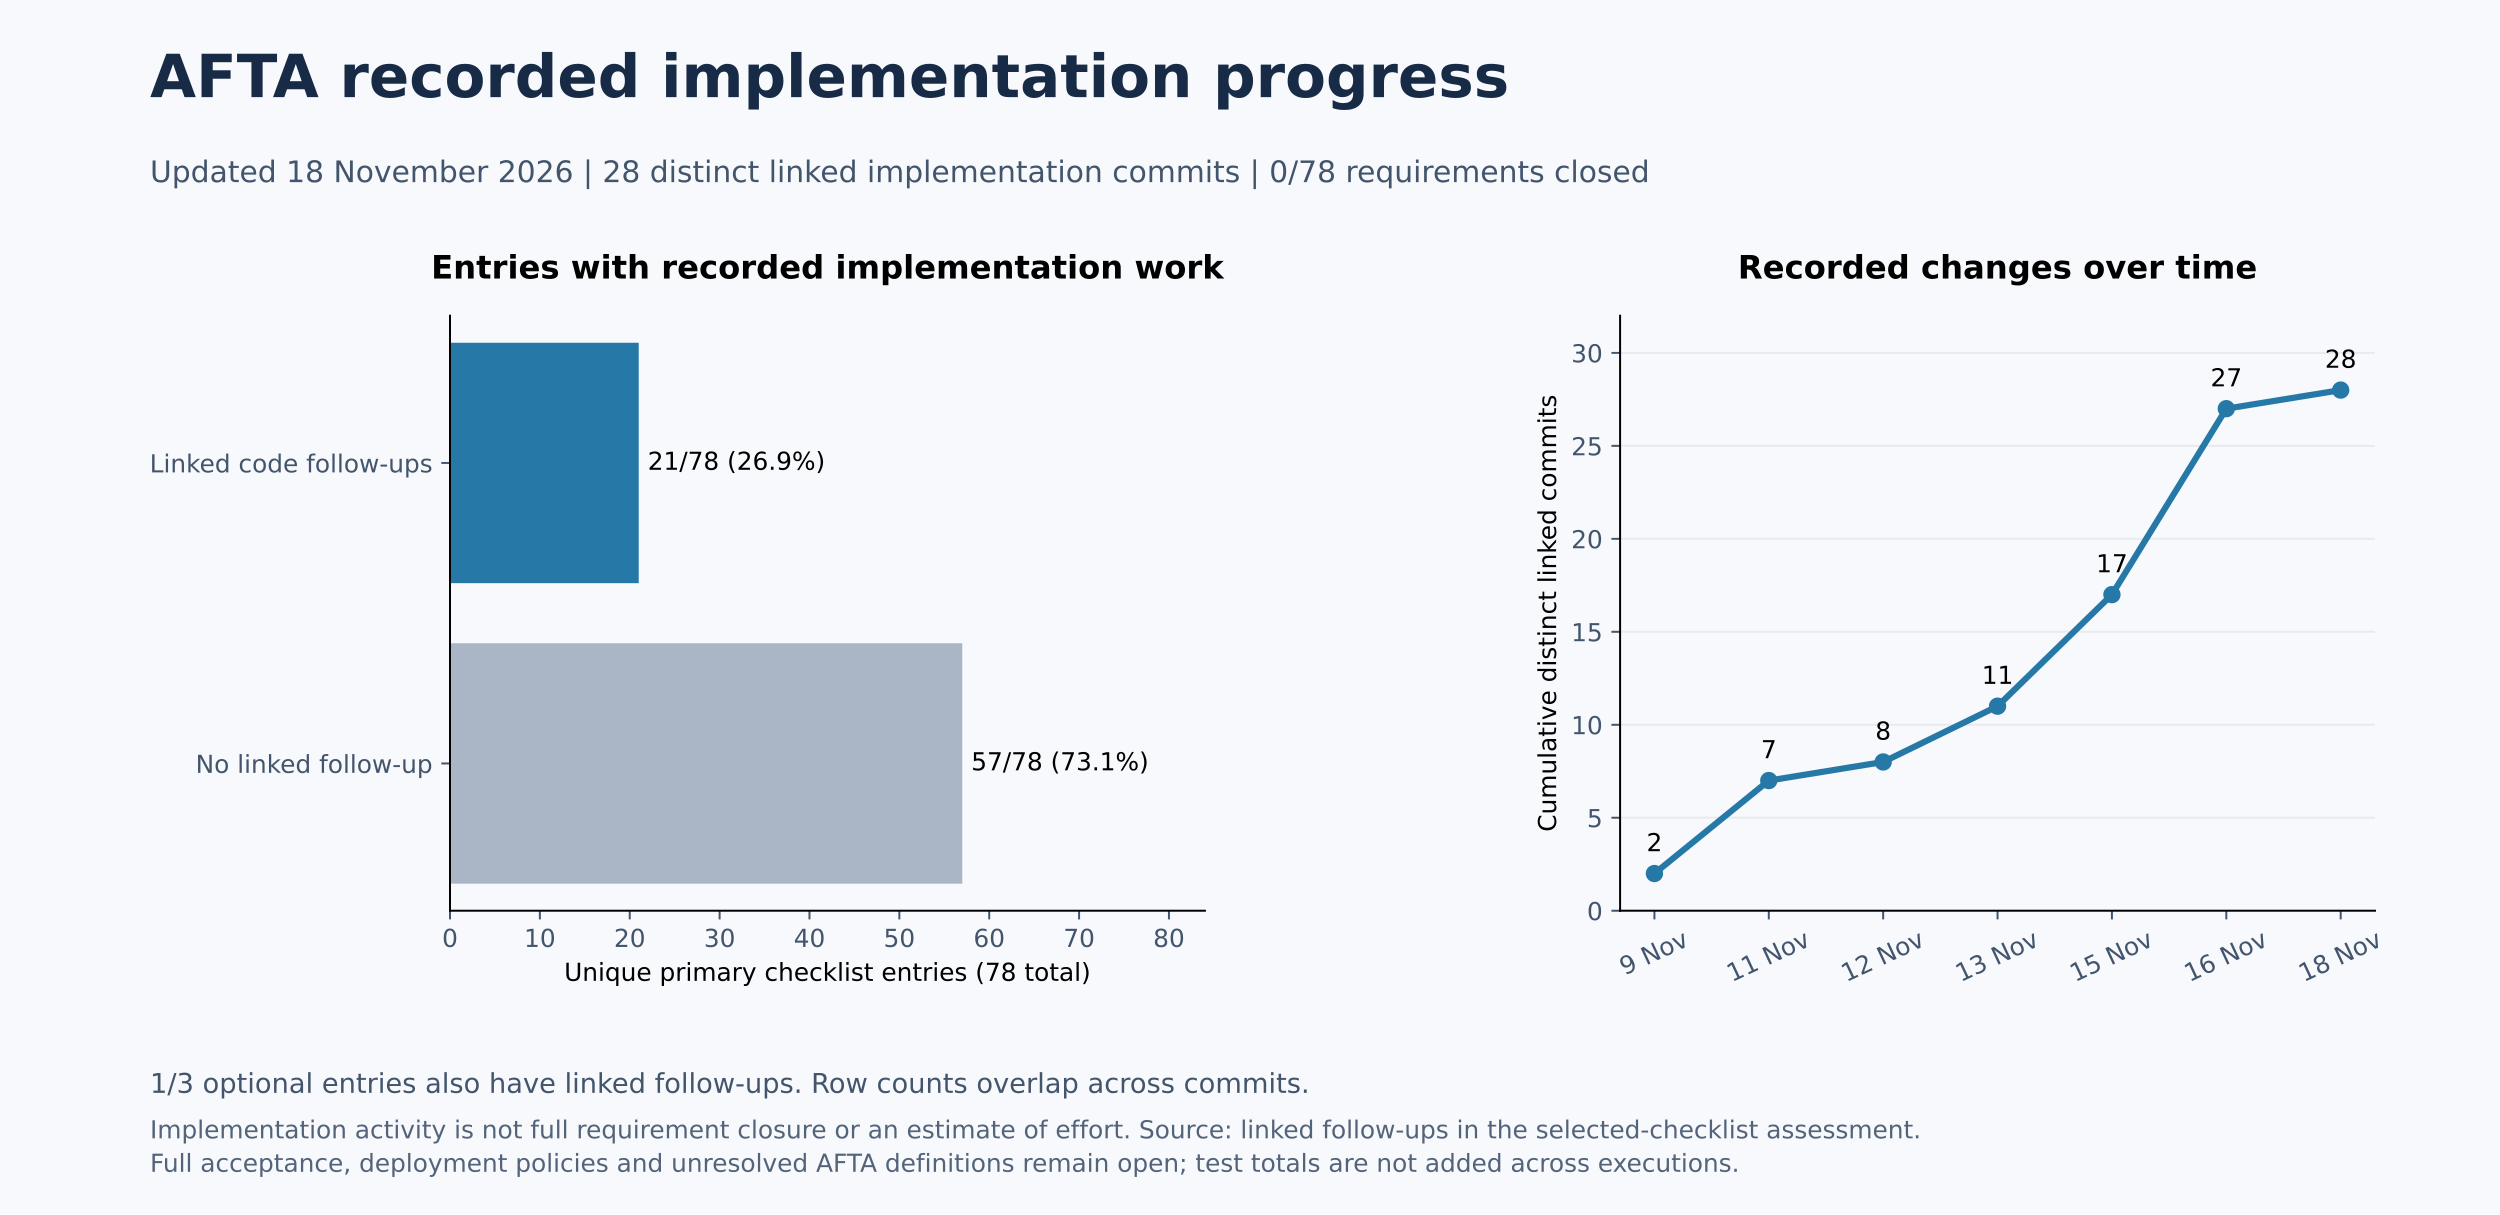
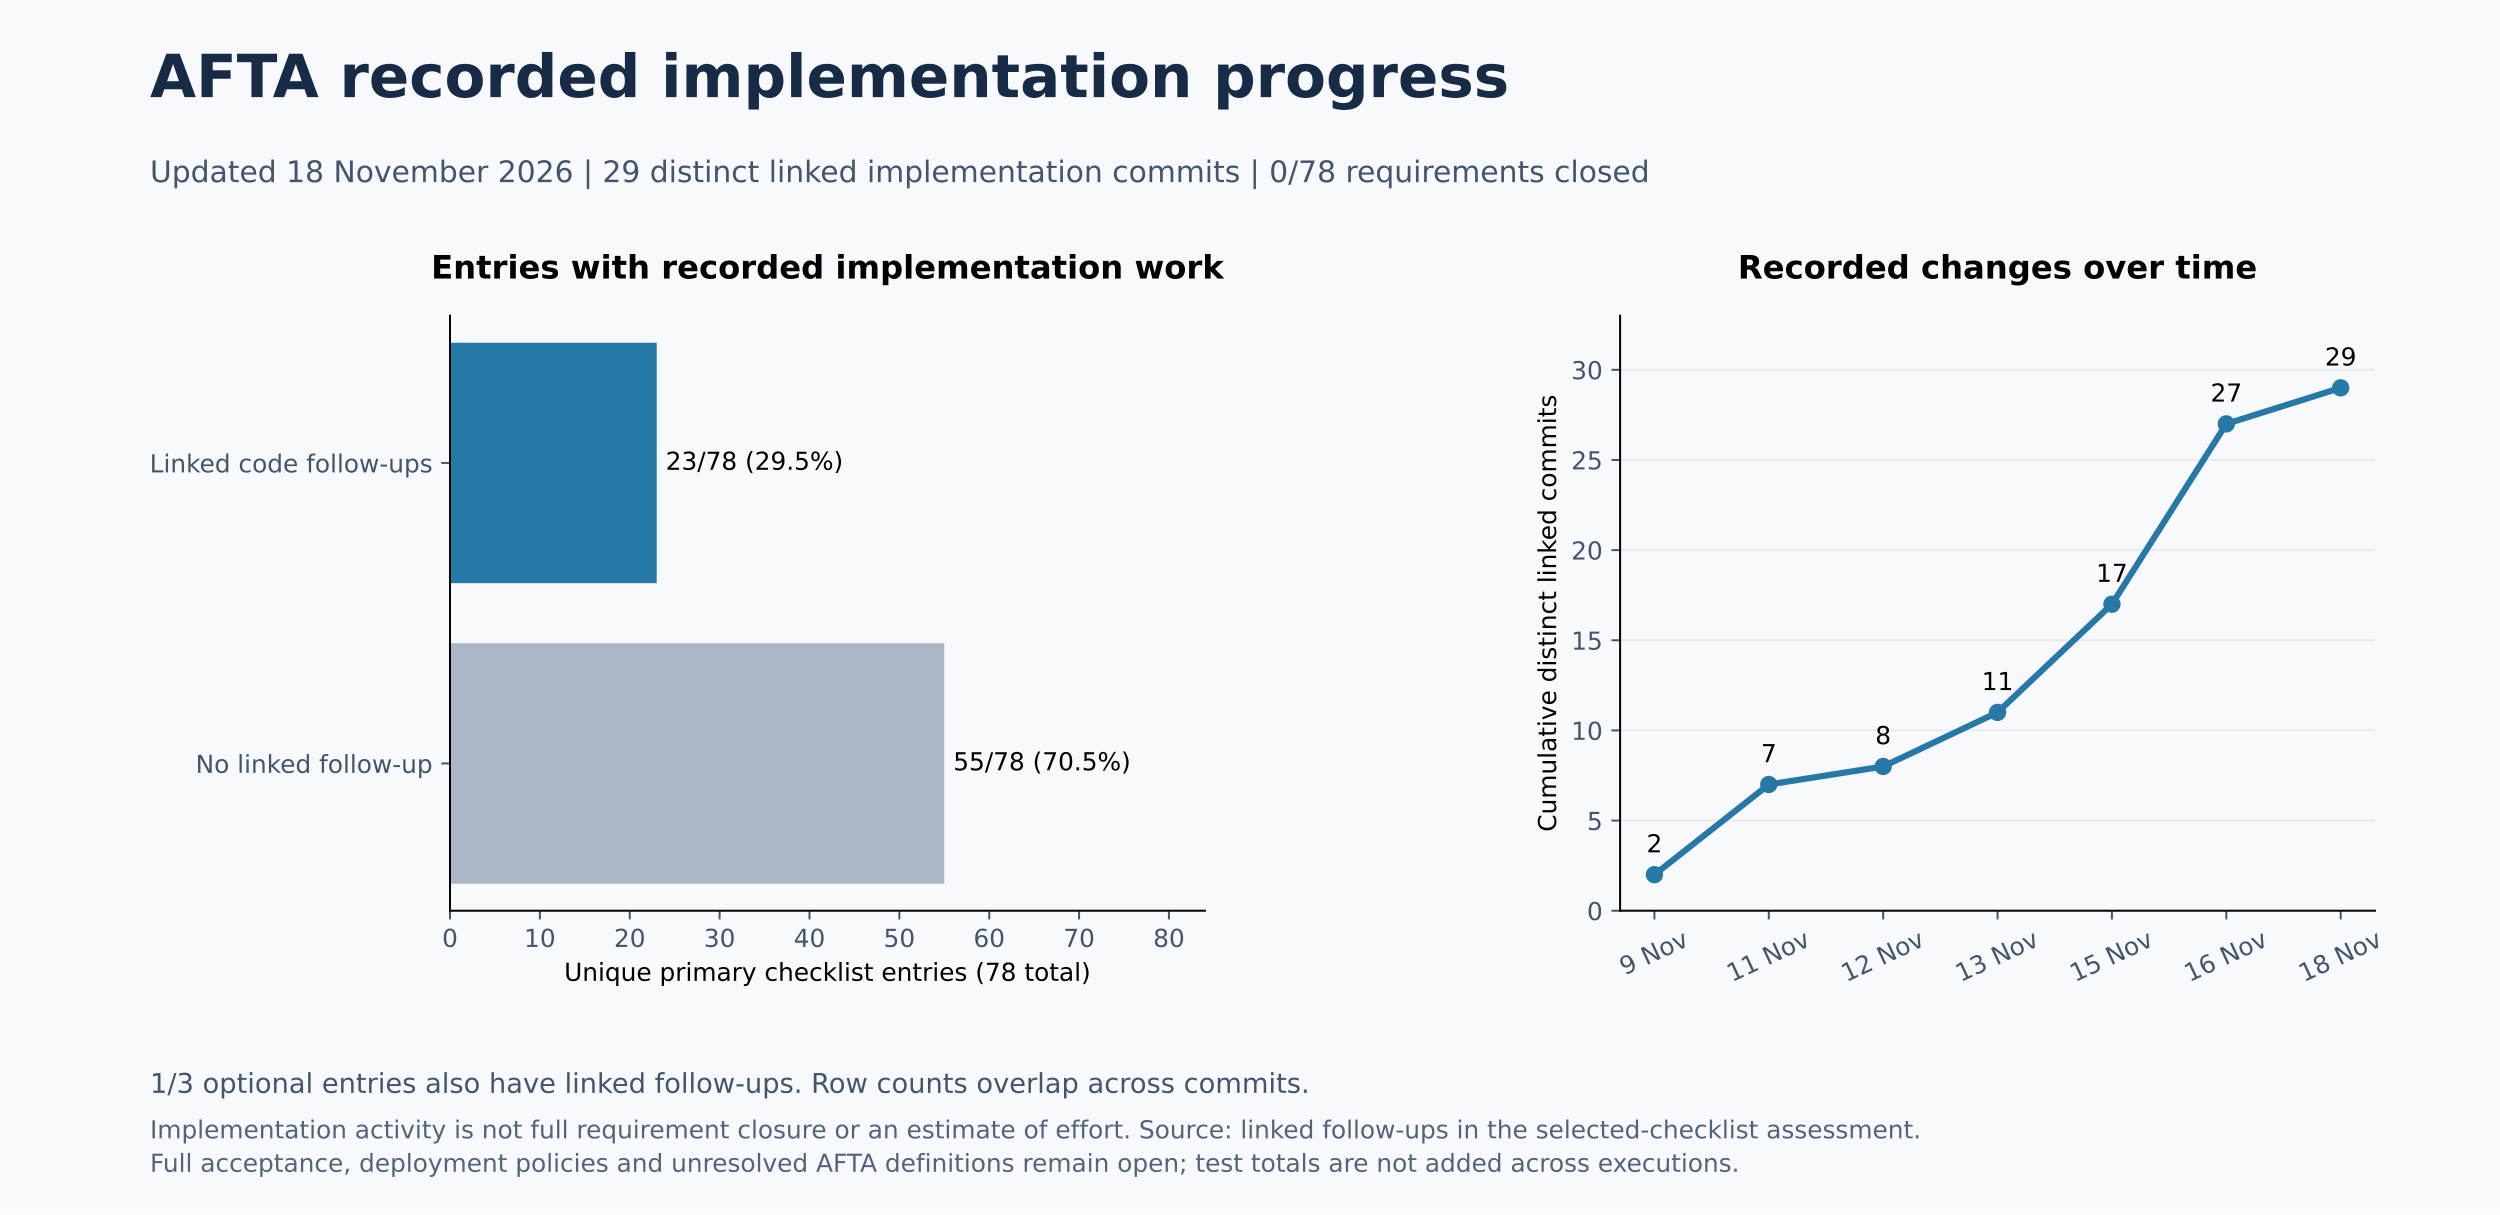
<svg xmlns="http://www.w3.org/2000/svg" xmlns:xlink="http://www.w3.org/1999/xlink" width="1008pt" height="489.6pt" viewBox="0 0 1008 489.6" version="1.1">
  <defs>
    <style type="text/css">*{stroke-linejoin: round; stroke-linecap: butt}</style>
  </defs>
  <g id="figure_1">
    <g id="patch_1">
      <path d="M 0 489.6 L 1008 489.6 L 1008 0 L 0 0 z " style="fill: #f7f9fc" />
    </g>
    <g id="axes_1">
      <g id="patch_2">
        <path d="M 181.44 367.2 L 485.816 367.2 L 485.816 127.296 L 181.44 127.296 z " style="fill: #f7f9fc" />
      </g>
      <g id="patch_3">
-         <path d="M 181.44 138.201 L 257.534 138.201 L 257.534 235.132 L 181.44 235.132 z " clip-path="url(#pabd48c067d)" style="fill: #2679a6" />
+         <path d="M 181.44 138.201 L 264.781 138.201 L 264.781 235.132 L 181.44 235.132 z " clip-path="url(#p692053b2b6)" style="fill: #2679a6" />
      </g>
      <g id="patch_4">
-         <path d="M 181.44 259.364 L 387.981 259.364 L 387.981 356.295 L 181.44 356.295 z " clip-path="url(#pabd48c067d)" style="fill: #aab6c5" />
+         <path d="M 181.44 259.364 L 380.734 259.364 L 380.734 356.295 L 181.44 356.295 z " clip-path="url(#p692053b2b6)" style="fill: #aab6c5" />
      </g>
      <g id="matplotlib.axis_1">
        <g id="xtick_1">
          <g id="line2d_1">
            <defs>
-               <path id="m5332af7aa9" d="M 0 0 L 0 3.5 " style="stroke: #43556c; stroke-width: 0.8" />
+               <path id="mfbc42ec34c" d="M 0 0 L 0 3.5 " style="stroke: #43556c; stroke-width: 0.8" />
            </defs>
            <g>
-               <use xlink:href="#m5332af7aa9" x="181.44" y="367.2" style="fill: #43556c; stroke: #43556c; stroke-width: 0.8" />
+               <use xlink:href="#mfbc42ec34c" x="181.44" y="367.2" style="fill: #43556c; stroke: #43556c; stroke-width: 0.8" />
            </g>
          </g>
          <g id="text_1">
            <text style="font-size: 10px; font-family: 'DejaVu Sans'; text-anchor: middle; fill: #43556c" x="181.44" y="381.798" transform="rotate(-0 181.44 381.7984)">0</text>
          </g>
        </g>
        <g id="xtick_2">
          <g id="line2d_2">
            <g>
-               <use xlink:href="#m5332af7aa9" x="217.675" y="367.2" style="fill: #43556c; stroke: #43556c; stroke-width: 0.8" />
+               <use xlink:href="#mfbc42ec34c" x="217.675" y="367.2" style="fill: #43556c; stroke: #43556c; stroke-width: 0.8" />
            </g>
          </g>
          <g id="text_2">
            <text style="font-size: 10px; font-family: 'DejaVu Sans'; text-anchor: middle; fill: #43556c" x="217.675" y="381.798" transform="rotate(-0 217.6753 381.7984)">10</text>
          </g>
        </g>
        <g id="xtick_3">
          <g id="line2d_3">
            <g>
-               <use xlink:href="#m5332af7aa9" x="253.911" y="367.2" style="fill: #43556c; stroke: #43556c; stroke-width: 0.8" />
+               <use xlink:href="#mfbc42ec34c" x="253.911" y="367.2" style="fill: #43556c; stroke: #43556c; stroke-width: 0.8" />
            </g>
          </g>
          <g id="text_3">
            <text style="font-size: 10px; font-family: 'DejaVu Sans'; text-anchor: middle; fill: #43556c" x="253.911" y="381.798" transform="rotate(-0 253.9106 381.7984)">20</text>
          </g>
        </g>
        <g id="xtick_4">
          <g id="line2d_4">
            <g>
-               <use xlink:href="#m5332af7aa9" x="290.146" y="367.2" style="fill: #43556c; stroke: #43556c; stroke-width: 0.8" />
+               <use xlink:href="#mfbc42ec34c" x="290.146" y="367.2" style="fill: #43556c; stroke: #43556c; stroke-width: 0.8" />
            </g>
          </g>
          <g id="text_4">
            <text style="font-size: 10px; font-family: 'DejaVu Sans'; text-anchor: middle; fill: #43556c" x="290.146" y="381.798" transform="rotate(-0 290.1459 381.7984)">30</text>
          </g>
        </g>
        <g id="xtick_5">
          <g id="line2d_5">
            <g>
-               <use xlink:href="#m5332af7aa9" x="326.381" y="367.2" style="fill: #43556c; stroke: #43556c; stroke-width: 0.8" />
+               <use xlink:href="#mfbc42ec34c" x="326.381" y="367.2" style="fill: #43556c; stroke: #43556c; stroke-width: 0.8" />
            </g>
          </g>
          <g id="text_5">
            <text style="font-size: 10px; font-family: 'DejaVu Sans'; text-anchor: middle; fill: #43556c" x="326.381" y="381.798" transform="rotate(-0 326.3812 381.7984)">40</text>
          </g>
        </g>
        <g id="xtick_6">
          <g id="line2d_6">
            <g>
-               <use xlink:href="#m5332af7aa9" x="362.616" y="367.2" style="fill: #43556c; stroke: #43556c; stroke-width: 0.8" />
+               <use xlink:href="#mfbc42ec34c" x="362.616" y="367.2" style="fill: #43556c; stroke: #43556c; stroke-width: 0.8" />
            </g>
          </g>
          <g id="text_6">
            <text style="font-size: 10px; font-family: 'DejaVu Sans'; text-anchor: middle; fill: #43556c" x="362.616" y="381.798" transform="rotate(-0 362.6165 381.7984)">50</text>
          </g>
        </g>
        <g id="xtick_7">
          <g id="line2d_7">
            <g>
-               <use xlink:href="#m5332af7aa9" x="398.852" y="367.2" style="fill: #43556c; stroke: #43556c; stroke-width: 0.8" />
+               <use xlink:href="#mfbc42ec34c" x="398.852" y="367.2" style="fill: #43556c; stroke: #43556c; stroke-width: 0.8" />
            </g>
          </g>
          <g id="text_7">
            <text style="font-size: 10px; font-family: 'DejaVu Sans'; text-anchor: middle; fill: #43556c" x="398.852" y="381.798" transform="rotate(-0 398.8518 381.7984)">60</text>
          </g>
        </g>
        <g id="xtick_8">
          <g id="line2d_8">
            <g>
-               <use xlink:href="#m5332af7aa9" x="435.087" y="367.2" style="fill: #43556c; stroke: #43556c; stroke-width: 0.8" />
+               <use xlink:href="#mfbc42ec34c" x="435.087" y="367.2" style="fill: #43556c; stroke: #43556c; stroke-width: 0.8" />
            </g>
          </g>
          <g id="text_8">
            <text style="font-size: 10px; font-family: 'DejaVu Sans'; text-anchor: middle; fill: #43556c" x="435.087" y="381.798" transform="rotate(-0 435.0871 381.7984)">70</text>
          </g>
        </g>
        <g id="xtick_9">
          <g id="line2d_9">
            <g>
-               <use xlink:href="#m5332af7aa9" x="471.322" y="367.2" style="fill: #43556c; stroke: #43556c; stroke-width: 0.8" />
+               <use xlink:href="#mfbc42ec34c" x="471.322" y="367.2" style="fill: #43556c; stroke: #43556c; stroke-width: 0.8" />
            </g>
          </g>
          <g id="text_9">
            <text style="font-size: 10px; font-family: 'DejaVu Sans'; text-anchor: middle; fill: #43556c" x="471.322" y="381.798" transform="rotate(-0 471.3224 381.7984)">80</text>
          </g>
        </g>
        <g id="text_10">
          <text style="font-size: 10px; font-family: 'DejaVu Sans'; text-anchor: middle" x="333.628" y="395.477" transform="rotate(-0 333.6282 395.4766)">Unique primary checklist entries (78 total)</text>
        </g>
      </g>
      <g id="matplotlib.axis_2">
        <g id="ytick_1">
          <g id="line2d_10">
            <defs>
-               <path id="m31edb653a4" d="M 0 0 L -3.5 0 " style="stroke: #43556c; stroke-width: 0.8" />
+               <path id="md396d7d166" d="M 0 0 L -3.5 0 " style="stroke: #43556c; stroke-width: 0.8" />
            </defs>
            <g>
-               <use xlink:href="#m31edb653a4" x="181.44" y="186.666" style="fill: #43556c; stroke: #43556c; stroke-width: 0.8" />
+               <use xlink:href="#md396d7d166" x="181.44" y="186.666" style="fill: #43556c; stroke: #43556c; stroke-width: 0.8" />
            </g>
          </g>
          <g id="text_11">
            <text style="font-size: 10px; font-family: 'DejaVu Sans'; text-anchor: end; fill: #43556c" x="174.44" y="190.465" transform="rotate(-0 174.44 190.4654)">Linked code follow-ups</text>
          </g>
        </g>
        <g id="ytick_2">
          <g id="line2d_11">
            <g>
-               <use xlink:href="#m31edb653a4" x="181.44" y="307.83" style="fill: #43556c; stroke: #43556c; stroke-width: 0.8" />
+               <use xlink:href="#md396d7d166" x="181.44" y="307.83" style="fill: #43556c; stroke: #43556c; stroke-width: 0.8" />
            </g>
          </g>
          <g id="text_12">
            <text style="font-size: 10px; font-family: 'DejaVu Sans'; text-anchor: end; fill: #43556c" x="174.44" y="311.629" transform="rotate(-0 174.44 311.629)">No linked follow-up</text>
          </g>
        </g>
      </g>
      <g id="patch_5">
        <path d="M 181.44 367.2 L 181.44 127.296 " style="fill: none; stroke: #000000; stroke-width: 0.8; stroke-linejoin: miter; stroke-linecap: square" />
      </g>
      <g id="patch_6">
        <path d="M 181.44 367.2 L 485.816 367.2 " style="fill: none; stroke: #000000; stroke-width: 0.8; stroke-linejoin: miter; stroke-linecap: square" />
      </g>
      <g id="text_13">
-         <text style="font-size: 10px; font-family: 'DejaVu Sans'; text-anchor: start" x="261.158" y="189.426" transform="rotate(-0 261.1576 189.4256)">21/78 (26.9%)</text>
+         <text style="font-size: 10px; font-family: 'DejaVu Sans'; text-anchor: start" x="268.405" y="189.426" transform="rotate(-0 268.4047 189.4256)">23/78 (29.5%)</text>
      </g>
      <g id="text_14">
-         <text style="font-size: 10px; font-family: 'DejaVu Sans'; text-anchor: start" x="391.605" y="310.589" transform="rotate(-0 391.6047 310.5892)">57/78 (73.1%)</text>
+         <text style="font-size: 10px; font-family: 'DejaVu Sans'; text-anchor: start" x="384.358" y="310.589" transform="rotate(-0 384.3576 310.5892)">55/78 (70.5%)</text>
      </g>
      <g id="text_15">
        <text style="font-weight: 700; font-size: 13px; font-family: 'DejaVu Sans'; text-anchor: middle" x="333.628" y="112.296" transform="rotate(-0 333.6282 112.296)">Entries with recorded implementation work</text>
      </g>
    </g>
    <g id="axes_2">
      <g id="patch_7">
        <path d="M 653.224 367.2 L 957.6 367.2 L 957.6 127.296 L 653.224 127.296 z " style="fill: #f7f9fc" />
      </g>
      <g id="matplotlib.axis_3">
        <g id="xtick_10">
          <g id="line2d_12">
            <g>
-               <use xlink:href="#m5332af7aa9" x="667.059" y="367.2" style="fill: #43556c; stroke: #43556c; stroke-width: 0.8" />
+               <use xlink:href="#mfbc42ec34c" x="667.059" y="367.2" style="fill: #43556c; stroke: #43556c; stroke-width: 0.8" />
            </g>
          </g>
          <g id="text_16">
            <text style="font-size: 10px; font-family: 'DejaVu Sans'; fill: #43556c" transform="translate(655.0566 393.3675) rotate(-25)">9 Nov</text>
          </g>
        </g>
        <g id="xtick_11">
          <g id="line2d_13">
            <g>
-               <use xlink:href="#m5332af7aa9" x="713.176" y="367.2" style="fill: #43556c; stroke: #43556c; stroke-width: 0.8" />
+               <use xlink:href="#mfbc42ec34c" x="713.176" y="367.2" style="fill: #43556c; stroke: #43556c; stroke-width: 0.8" />
            </g>
          </g>
          <g id="text_17">
            <text style="font-size: 10px; font-family: 'DejaVu Sans'; fill: #43556c" transform="translate(698.2911 396.0565) rotate(-25)">11 Nov</text>
          </g>
        </g>
        <g id="xtick_12">
          <g id="line2d_14">
            <g>
-               <use xlink:href="#m5332af7aa9" x="759.294" y="367.2" style="fill: #43556c; stroke: #43556c; stroke-width: 0.8" />
+               <use xlink:href="#mfbc42ec34c" x="759.294" y="367.2" style="fill: #43556c; stroke: #43556c; stroke-width: 0.8" />
            </g>
          </g>
          <g id="text_18">
            <text style="font-size: 10px; font-family: 'DejaVu Sans'; fill: #43556c" transform="translate(744.4087 396.0565) rotate(-25)">12 Nov</text>
          </g>
        </g>
        <g id="xtick_13">
          <g id="line2d_15">
            <g>
-               <use xlink:href="#m5332af7aa9" x="805.412" y="367.2" style="fill: #43556c; stroke: #43556c; stroke-width: 0.8" />
+               <use xlink:href="#mfbc42ec34c" x="805.412" y="367.2" style="fill: #43556c; stroke: #43556c; stroke-width: 0.8" />
            </g>
          </g>
          <g id="text_19">
            <text style="font-size: 10px; font-family: 'DejaVu Sans'; fill: #43556c" transform="translate(790.5264 396.0565) rotate(-25)">13 Nov</text>
          </g>
        </g>
        <g id="xtick_14">
          <g id="line2d_16">
            <g>
-               <use xlink:href="#m5332af7aa9" x="851.529" y="367.2" style="fill: #43556c; stroke: #43556c; stroke-width: 0.8" />
+               <use xlink:href="#mfbc42ec34c" x="851.529" y="367.2" style="fill: #43556c; stroke: #43556c; stroke-width: 0.8" />
            </g>
          </g>
          <g id="text_20">
            <text style="font-size: 10px; font-family: 'DejaVu Sans'; fill: #43556c" transform="translate(836.644 396.0565) rotate(-25)">15 Nov</text>
          </g>
        </g>
        <g id="xtick_15">
          <g id="line2d_17">
            <g>
-               <use xlink:href="#m5332af7aa9" x="897.647" y="367.2" style="fill: #43556c; stroke: #43556c; stroke-width: 0.8" />
+               <use xlink:href="#mfbc42ec34c" x="897.647" y="367.2" style="fill: #43556c; stroke: #43556c; stroke-width: 0.8" />
            </g>
          </g>
          <g id="text_21">
            <text style="font-size: 10px; font-family: 'DejaVu Sans'; fill: #43556c" transform="translate(882.7617 396.0565) rotate(-25)">16 Nov</text>
          </g>
        </g>
        <g id="xtick_16">
          <g id="line2d_18">
            <g>
-               <use xlink:href="#m5332af7aa9" x="943.765" y="367.2" style="fill: #43556c; stroke: #43556c; stroke-width: 0.8" />
+               <use xlink:href="#mfbc42ec34c" x="943.765" y="367.2" style="fill: #43556c; stroke: #43556c; stroke-width: 0.8" />
            </g>
          </g>
          <g id="text_22">
            <text style="font-size: 10px; font-family: 'DejaVu Sans'; fill: #43556c" transform="translate(928.8793 396.0565) rotate(-25)">18 Nov</text>
          </g>
        </g>
      </g>
      <g id="matplotlib.axis_4">
        <g id="ytick_3">
          <g id="line2d_19">
-             <path d="M 653.224 367.2 L 957.6 367.2 " clip-path="url(#p59f5289a8d)" style="fill: none; stroke: #b0b0b0; stroke-opacity: 0.2; stroke-width: 0.8; stroke-linecap: square" />
+             <path d="M 653.224 367.2 L 957.6 367.2 " clip-path="url(#p66d9e9cd31)" style="fill: none; stroke: #b0b0b0; stroke-opacity: 0.2; stroke-width: 0.8; stroke-linecap: square" />
          </g>
          <g id="line2d_20">
            <g>
-               <use xlink:href="#m31edb653a4" x="653.224" y="367.2" style="fill: #43556c; stroke: #43556c; stroke-width: 0.8" />
+               <use xlink:href="#md396d7d166" x="653.224" y="367.2" style="fill: #43556c; stroke: #43556c; stroke-width: 0.8" />
            </g>
          </g>
          <g id="text_23">
            <text style="font-size: 10px; font-family: 'DejaVu Sans'; text-anchor: end; fill: #43556c" x="646.224" y="370.999" transform="rotate(-0 646.2235 370.9992)">0</text>
          </g>
        </g>
        <g id="ytick_4">
          <g id="line2d_21">
-             <path d="M 653.224 329.715 L 957.6 329.715 " clip-path="url(#p59f5289a8d)" style="fill: none; stroke: #b0b0b0; stroke-opacity: 0.2; stroke-width: 0.8; stroke-linecap: square" />
+             <path d="M 653.224 330.851 L 957.6 330.851 " clip-path="url(#p66d9e9cd31)" style="fill: none; stroke: #b0b0b0; stroke-opacity: 0.2; stroke-width: 0.8; stroke-linecap: square" />
          </g>
          <g id="line2d_22">
            <g>
-               <use xlink:href="#m31edb653a4" x="653.224" y="329.715" style="fill: #43556c; stroke: #43556c; stroke-width: 0.8" />
+               <use xlink:href="#md396d7d166" x="653.224" y="330.851" style="fill: #43556c; stroke: #43556c; stroke-width: 0.8" />
            </g>
          </g>
          <g id="text_24">
-             <text style="font-size: 10px; font-family: 'DejaVu Sans'; text-anchor: end; fill: #43556c" x="646.224" y="333.514" transform="rotate(-0 646.2235 333.5142)">5</text>
+             <text style="font-size: 10px; font-family: 'DejaVu Sans'; text-anchor: end; fill: #43556c" x="646.224" y="334.65" transform="rotate(-0 646.2235 334.6501)">5</text>
          </g>
        </g>
        <g id="ytick_5">
          <g id="line2d_23">
-             <path d="M 653.224 292.23 L 957.6 292.23 " clip-path="url(#p59f5289a8d)" style="fill: none; stroke: #b0b0b0; stroke-opacity: 0.2; stroke-width: 0.8; stroke-linecap: square" />
+             <path d="M 653.224 294.502 L 957.6 294.502 " clip-path="url(#p66d9e9cd31)" style="fill: none; stroke: #b0b0b0; stroke-opacity: 0.2; stroke-width: 0.8; stroke-linecap: square" />
          </g>
          <g id="line2d_24">
            <g>
-               <use xlink:href="#m31edb653a4" x="653.224" y="292.23" style="fill: #43556c; stroke: #43556c; stroke-width: 0.8" />
+               <use xlink:href="#md396d7d166" x="653.224" y="294.502" style="fill: #43556c; stroke: #43556c; stroke-width: 0.8" />
            </g>
          </g>
          <g id="text_25">
-             <text style="font-size: 10px; font-family: 'DejaVu Sans'; text-anchor: end; fill: #43556c" x="646.224" y="296.029" transform="rotate(-0 646.2235 296.0292)">10</text>
+             <text style="font-size: 10px; font-family: 'DejaVu Sans'; text-anchor: end; fill: #43556c" x="646.224" y="298.301" transform="rotate(-0 646.2235 298.301)">10</text>
          </g>
        </g>
        <g id="ytick_6">
          <g id="line2d_25">
-             <path d="M 653.224 254.745 L 957.6 254.745 " clip-path="url(#p59f5289a8d)" style="fill: none; stroke: #b0b0b0; stroke-opacity: 0.2; stroke-width: 0.8; stroke-linecap: square" />
+             <path d="M 653.224 258.153 L 957.6 258.153 " clip-path="url(#p66d9e9cd31)" style="fill: none; stroke: #b0b0b0; stroke-opacity: 0.2; stroke-width: 0.8; stroke-linecap: square" />
          </g>
          <g id="line2d_26">
            <g>
-               <use xlink:href="#m31edb653a4" x="653.224" y="254.745" style="fill: #43556c; stroke: #43556c; stroke-width: 0.8" />
+               <use xlink:href="#md396d7d166" x="653.224" y="258.153" style="fill: #43556c; stroke: #43556c; stroke-width: 0.8" />
            </g>
          </g>
          <g id="text_26">
-             <text style="font-size: 10px; font-family: 'DejaVu Sans'; text-anchor: end; fill: #43556c" x="646.224" y="258.544" transform="rotate(-0 646.2235 258.5442)">15</text>
+             <text style="font-size: 10px; font-family: 'DejaVu Sans'; text-anchor: end; fill: #43556c" x="646.224" y="261.952" transform="rotate(-0 646.2235 261.9519)">15</text>
          </g>
        </g>
        <g id="ytick_7">
          <g id="line2d_27">
-             <path d="M 653.224 217.26 L 957.6 217.26 " clip-path="url(#p59f5289a8d)" style="fill: none; stroke: #b0b0b0; stroke-opacity: 0.2; stroke-width: 0.8; stroke-linecap: square" />
+             <path d="M 653.224 221.804 L 957.6 221.804 " clip-path="url(#p66d9e9cd31)" style="fill: none; stroke: #b0b0b0; stroke-opacity: 0.2; stroke-width: 0.8; stroke-linecap: square" />
          </g>
          <g id="line2d_28">
            <g>
-               <use xlink:href="#m31edb653a4" x="653.224" y="217.26" style="fill: #43556c; stroke: #43556c; stroke-width: 0.8" />
+               <use xlink:href="#md396d7d166" x="653.224" y="221.804" style="fill: #43556c; stroke: #43556c; stroke-width: 0.8" />
            </g>
          </g>
          <g id="text_27">
-             <text style="font-size: 10px; font-family: 'DejaVu Sans'; text-anchor: end; fill: #43556c" x="646.224" y="221.059" transform="rotate(-0 646.2235 221.0592)">20</text>
+             <text style="font-size: 10px; font-family: 'DejaVu Sans'; text-anchor: end; fill: #43556c" x="646.224" y="225.603" transform="rotate(-0 646.2235 225.6029)">20</text>
          </g>
        </g>
        <g id="ytick_8">
          <g id="line2d_29">
-             <path d="M 653.224 179.775 L 957.6 179.775 " clip-path="url(#p59f5289a8d)" style="fill: none; stroke: #b0b0b0; stroke-opacity: 0.2; stroke-width: 0.8; stroke-linecap: square" />
+             <path d="M 653.224 185.455 L 957.6 185.455 " clip-path="url(#p66d9e9cd31)" style="fill: none; stroke: #b0b0b0; stroke-opacity: 0.2; stroke-width: 0.8; stroke-linecap: square" />
          </g>
          <g id="line2d_30">
            <g>
-               <use xlink:href="#m31edb653a4" x="653.224" y="179.775" style="fill: #43556c; stroke: #43556c; stroke-width: 0.8" />
+               <use xlink:href="#md396d7d166" x="653.224" y="185.455" style="fill: #43556c; stroke: #43556c; stroke-width: 0.8" />
            </g>
          </g>
          <g id="text_28">
-             <text style="font-size: 10px; font-family: 'DejaVu Sans'; text-anchor: end; fill: #43556c" x="646.224" y="183.574" transform="rotate(-0 646.2235 183.5742)">25</text>
+             <text style="font-size: 10px; font-family: 'DejaVu Sans'; text-anchor: end; fill: #43556c" x="646.224" y="189.254" transform="rotate(-0 646.2235 189.2538)">25</text>
          </g>
        </g>
        <g id="ytick_9">
          <g id="line2d_31">
-             <path d="M 653.224 142.29 L 957.6 142.29 " clip-path="url(#p59f5289a8d)" style="fill: none; stroke: #b0b0b0; stroke-opacity: 0.2; stroke-width: 0.8; stroke-linecap: square" />
+             <path d="M 653.224 149.105 L 957.6 149.105 " clip-path="url(#p66d9e9cd31)" style="fill: none; stroke: #b0b0b0; stroke-opacity: 0.2; stroke-width: 0.8; stroke-linecap: square" />
          </g>
          <g id="line2d_32">
            <g>
-               <use xlink:href="#m31edb653a4" x="653.224" y="142.29" style="fill: #43556c; stroke: #43556c; stroke-width: 0.8" />
+               <use xlink:href="#md396d7d166" x="653.224" y="149.105" style="fill: #43556c; stroke: #43556c; stroke-width: 0.8" />
            </g>
          </g>
          <g id="text_29">
-             <text style="font-size: 10px; font-family: 'DejaVu Sans'; text-anchor: end; fill: #43556c" x="646.224" y="146.089" transform="rotate(-0 646.2235 146.0892)">30</text>
+             <text style="font-size: 10px; font-family: 'DejaVu Sans'; text-anchor: end; fill: #43556c" x="646.224" y="152.905" transform="rotate(-0 646.2235 152.9047)">30</text>
          </g>
        </g>
        <g id="text_30">
          <text style="font-size: 10px; font-family: 'DejaVu Sans'; text-anchor: middle" x="627.419" y="247.248" transform="rotate(-90 627.4188 247.248)">Cumulative distinct linked commits</text>
        </g>
      </g>
      <g id="line2d_33">
-         <path d="M 667.059 352.206 L 713.176 314.721 L 759.294 307.224 L 805.412 284.733 L 851.529 239.751 L 897.647 164.781 L 943.765 157.284 " clip-path="url(#p59f5289a8d)" style="fill: none; stroke: #2679a6; stroke-width: 2.5; stroke-linecap: square" />
+         <path d="M 667.059 352.66 L 713.176 316.311 L 759.294 309.041 L 805.412 287.232 L 851.529 243.613 L 897.647 170.915 L 943.765 156.375 " clip-path="url(#p66d9e9cd31)" style="fill: none; stroke: #2679a6; stroke-width: 2.5; stroke-linecap: square" />
        <defs>
-           <path id="m0cca9e05e9" d="M 0 3 C 0.796 3 1.559 2.684 2.121 2.121 C 2.684 1.559 3 0.796 3 0 C 3 -0.796 2.684 -1.559 2.121 -2.121 C 1.559 -2.684 0.796 -3 0 -3 C -0.796 -3 -1.559 -2.684 -2.121 -2.121 C -2.684 -1.559 -3 -0.796 -3 0 C -3 0.796 -2.684 1.559 -2.121 2.121 C -1.559 2.684 -0.796 3 0 3 z " style="stroke: #2679a6" />
+           <path id="me9a81ff684" d="M 0 3 C 0.796 3 1.559 2.684 2.121 2.121 C 2.684 1.559 3 0.796 3 0 C 3 -0.796 2.684 -1.559 2.121 -2.121 C 1.559 -2.684 0.796 -3 0 -3 C -0.796 -3 -1.559 -2.684 -2.121 -2.121 C -2.684 -1.559 -3 -0.796 -3 0 C -3 0.796 -2.684 1.559 -2.121 2.121 C -1.559 2.684 -0.796 3 0 3 z " style="stroke: #2679a6" />
        </defs>
-         <g clip-path="url(#p59f5289a8d)">
-           <use xlink:href="#m0cca9e05e9" x="667.059" y="352.206" style="fill: #2679a6; stroke: #2679a6" />
-           <use xlink:href="#m0cca9e05e9" x="713.176" y="314.721" style="fill: #2679a6; stroke: #2679a6" />
-           <use xlink:href="#m0cca9e05e9" x="759.294" y="307.224" style="fill: #2679a6; stroke: #2679a6" />
-           <use xlink:href="#m0cca9e05e9" x="805.412" y="284.733" style="fill: #2679a6; stroke: #2679a6" />
-           <use xlink:href="#m0cca9e05e9" x="851.529" y="239.751" style="fill: #2679a6; stroke: #2679a6" />
-           <use xlink:href="#m0cca9e05e9" x="897.647" y="164.781" style="fill: #2679a6; stroke: #2679a6" />
-           <use xlink:href="#m0cca9e05e9" x="943.765" y="157.284" style="fill: #2679a6; stroke: #2679a6" />
+         <g clip-path="url(#p66d9e9cd31)">
+           <use xlink:href="#me9a81ff684" x="667.059" y="352.66" style="fill: #2679a6; stroke: #2679a6" />
+           <use xlink:href="#me9a81ff684" x="713.176" y="316.311" style="fill: #2679a6; stroke: #2679a6" />
+           <use xlink:href="#me9a81ff684" x="759.294" y="309.041" style="fill: #2679a6; stroke: #2679a6" />
+           <use xlink:href="#me9a81ff684" x="805.412" y="287.232" style="fill: #2679a6; stroke: #2679a6" />
+           <use xlink:href="#me9a81ff684" x="851.529" y="243.613" style="fill: #2679a6; stroke: #2679a6" />
+           <use xlink:href="#me9a81ff684" x="897.647" y="170.915" style="fill: #2679a6; stroke: #2679a6" />
+           <use xlink:href="#me9a81ff684" x="943.765" y="156.375" style="fill: #2679a6; stroke: #2679a6" />
        </g>
      </g>
      <g id="patch_8">
        <path d="M 653.224 367.2 L 653.224 127.296 " style="fill: none; stroke: #000000; stroke-width: 0.8; stroke-linejoin: miter; stroke-linecap: square" />
      </g>
      <g id="patch_9">
        <path d="M 653.224 367.2 L 957.6 367.2 " style="fill: none; stroke: #000000; stroke-width: 0.8; stroke-linejoin: miter; stroke-linecap: square" />
      </g>
      <g id="text_31">
-         <text style="font-size: 10px; font-family: 'DejaVu Sans'; text-anchor: middle" x="667.059" y="343.206" transform="rotate(-0 667.0588 343.206)">2</text>
+         <text style="font-size: 10px; font-family: 'DejaVu Sans'; text-anchor: middle" x="667.059" y="343.66" transform="rotate(-0 667.0588 343.6604)">2</text>
      </g>
      <g id="text_32">
-         <text style="font-size: 10px; font-family: 'DejaVu Sans'; text-anchor: middle" x="713.176" y="305.721" transform="rotate(-0 713.1765 305.721)">7</text>
+         <text style="font-size: 10px; font-family: 'DejaVu Sans'; text-anchor: middle" x="713.176" y="307.311" transform="rotate(-0 713.1765 307.3113)">7</text>
      </g>
      <g id="text_33">
-         <text style="font-size: 10px; font-family: 'DejaVu Sans'; text-anchor: middle" x="759.294" y="298.224" transform="rotate(-0 759.2941 298.224)">8</text>
+         <text style="font-size: 10px; font-family: 'DejaVu Sans'; text-anchor: middle" x="759.294" y="300.041" transform="rotate(-0 759.2941 300.0415)">8</text>
      </g>
      <g id="text_34">
-         <text style="font-size: 10px; font-family: 'DejaVu Sans'; text-anchor: middle" x="805.412" y="275.733" transform="rotate(-0 805.4118 275.733)">11</text>
+         <text style="font-size: 10px; font-family: 'DejaVu Sans'; text-anchor: middle" x="805.412" y="278.232" transform="rotate(-0 805.4118 278.232)">11</text>
      </g>
      <g id="text_35">
-         <text style="font-size: 10px; font-family: 'DejaVu Sans'; text-anchor: middle" x="851.529" y="230.751" transform="rotate(-0 851.5294 230.751)">17</text>
+         <text style="font-size: 10px; font-family: 'DejaVu Sans'; text-anchor: middle" x="851.529" y="234.613" transform="rotate(-0 851.5294 234.6131)">17</text>
      </g>
      <g id="text_36">
-         <text style="font-size: 10px; font-family: 'DejaVu Sans'; text-anchor: middle" x="897.647" y="155.781" transform="rotate(-0 897.6471 155.781)">27</text>
+         <text style="font-size: 10px; font-family: 'DejaVu Sans'; text-anchor: middle" x="897.647" y="161.915" transform="rotate(-0 897.6471 161.9149)">27</text>
      </g>
      <g id="text_37">
-         <text style="font-size: 10px; font-family: 'DejaVu Sans'; text-anchor: middle" x="943.765" y="148.284" transform="rotate(-0 943.7647 148.284)">28</text>
+         <text style="font-size: 10px; font-family: 'DejaVu Sans'; text-anchor: middle" x="943.765" y="147.375" transform="rotate(-0 943.7647 147.3753)">29</text>
      </g>
      <g id="text_38">
        <text style="font-weight: 700; font-size: 13px; font-family: 'DejaVu Sans'; text-anchor: middle" x="805.412" y="112.296" transform="rotate(-0 805.4118 112.296)">Recorded changes over time</text>
      </g>
    </g>
    <g id="text_39">
      <text style="font-weight: 700; font-size: 24px; font-family: 'DejaVu Sans'; text-anchor: start; fill: #172b46" x="60.48" y="39.168" transform="rotate(-0 60.48 39.168)">AFTA recorded implementation progress</text>
    </g>
    <g id="text_40">
-       <text style="font-size: 12px; font-family: 'DejaVu Sans'; text-anchor: start; fill: #43556c" x="60.48" y="73.44" transform="rotate(-0 60.48 73.44)">Updated 18 November 2026 | 28 distinct linked implementation commits | 0/78 requirements closed</text>
+       <text style="font-size: 12px; font-family: 'DejaVu Sans'; text-anchor: start; fill: #43556c" x="60.48" y="73.44" transform="rotate(-0 60.48 73.44)">Updated 18 November 2026 | 29 distinct linked implementation commits | 0/78 requirements closed</text>
    </g>
    <g id="text_41">
      <text style="font-size: 11px; font-family: 'DejaVu Sans'; text-anchor: start; fill: #43556c" x="60.48" y="440.64" transform="rotate(-0 60.48 440.64)">1/3 optional entries also have linked follow-ups. Row counts overlap across commits.</text>
    </g>
    <g id="text_42">
      <text style="font-size: 10px; font-family: 'DejaVu Sans'; fill: #52637a" transform="translate(60.48 458.9867)">Implementation activity is not full requirement closure or an estimate of effort. Source: linked follow-ups in the selected-checklist assessment.</text>
      <text style="font-size: 10px; font-family: 'DejaVu Sans'; fill: #52637a" transform="translate(60.48 472.464)">Full acceptance, deployment policies and unresolved AFTA definitions remain open; test totals are not added across executions.</text>
    </g>
  </g>
  <defs>
-     <clipPath id="pabd48c067d">
+     <clipPath id="p692053b2b6">
      <rect x="181.44" y="127.296" width="304.376" height="239.904" />
    </clipPath>
-     <clipPath id="p59f5289a8d">
+     <clipPath id="p66d9e9cd31">
      <rect x="653.224" y="127.296" width="304.376" height="239.904" />
    </clipPath>
  </defs>
</svg>
